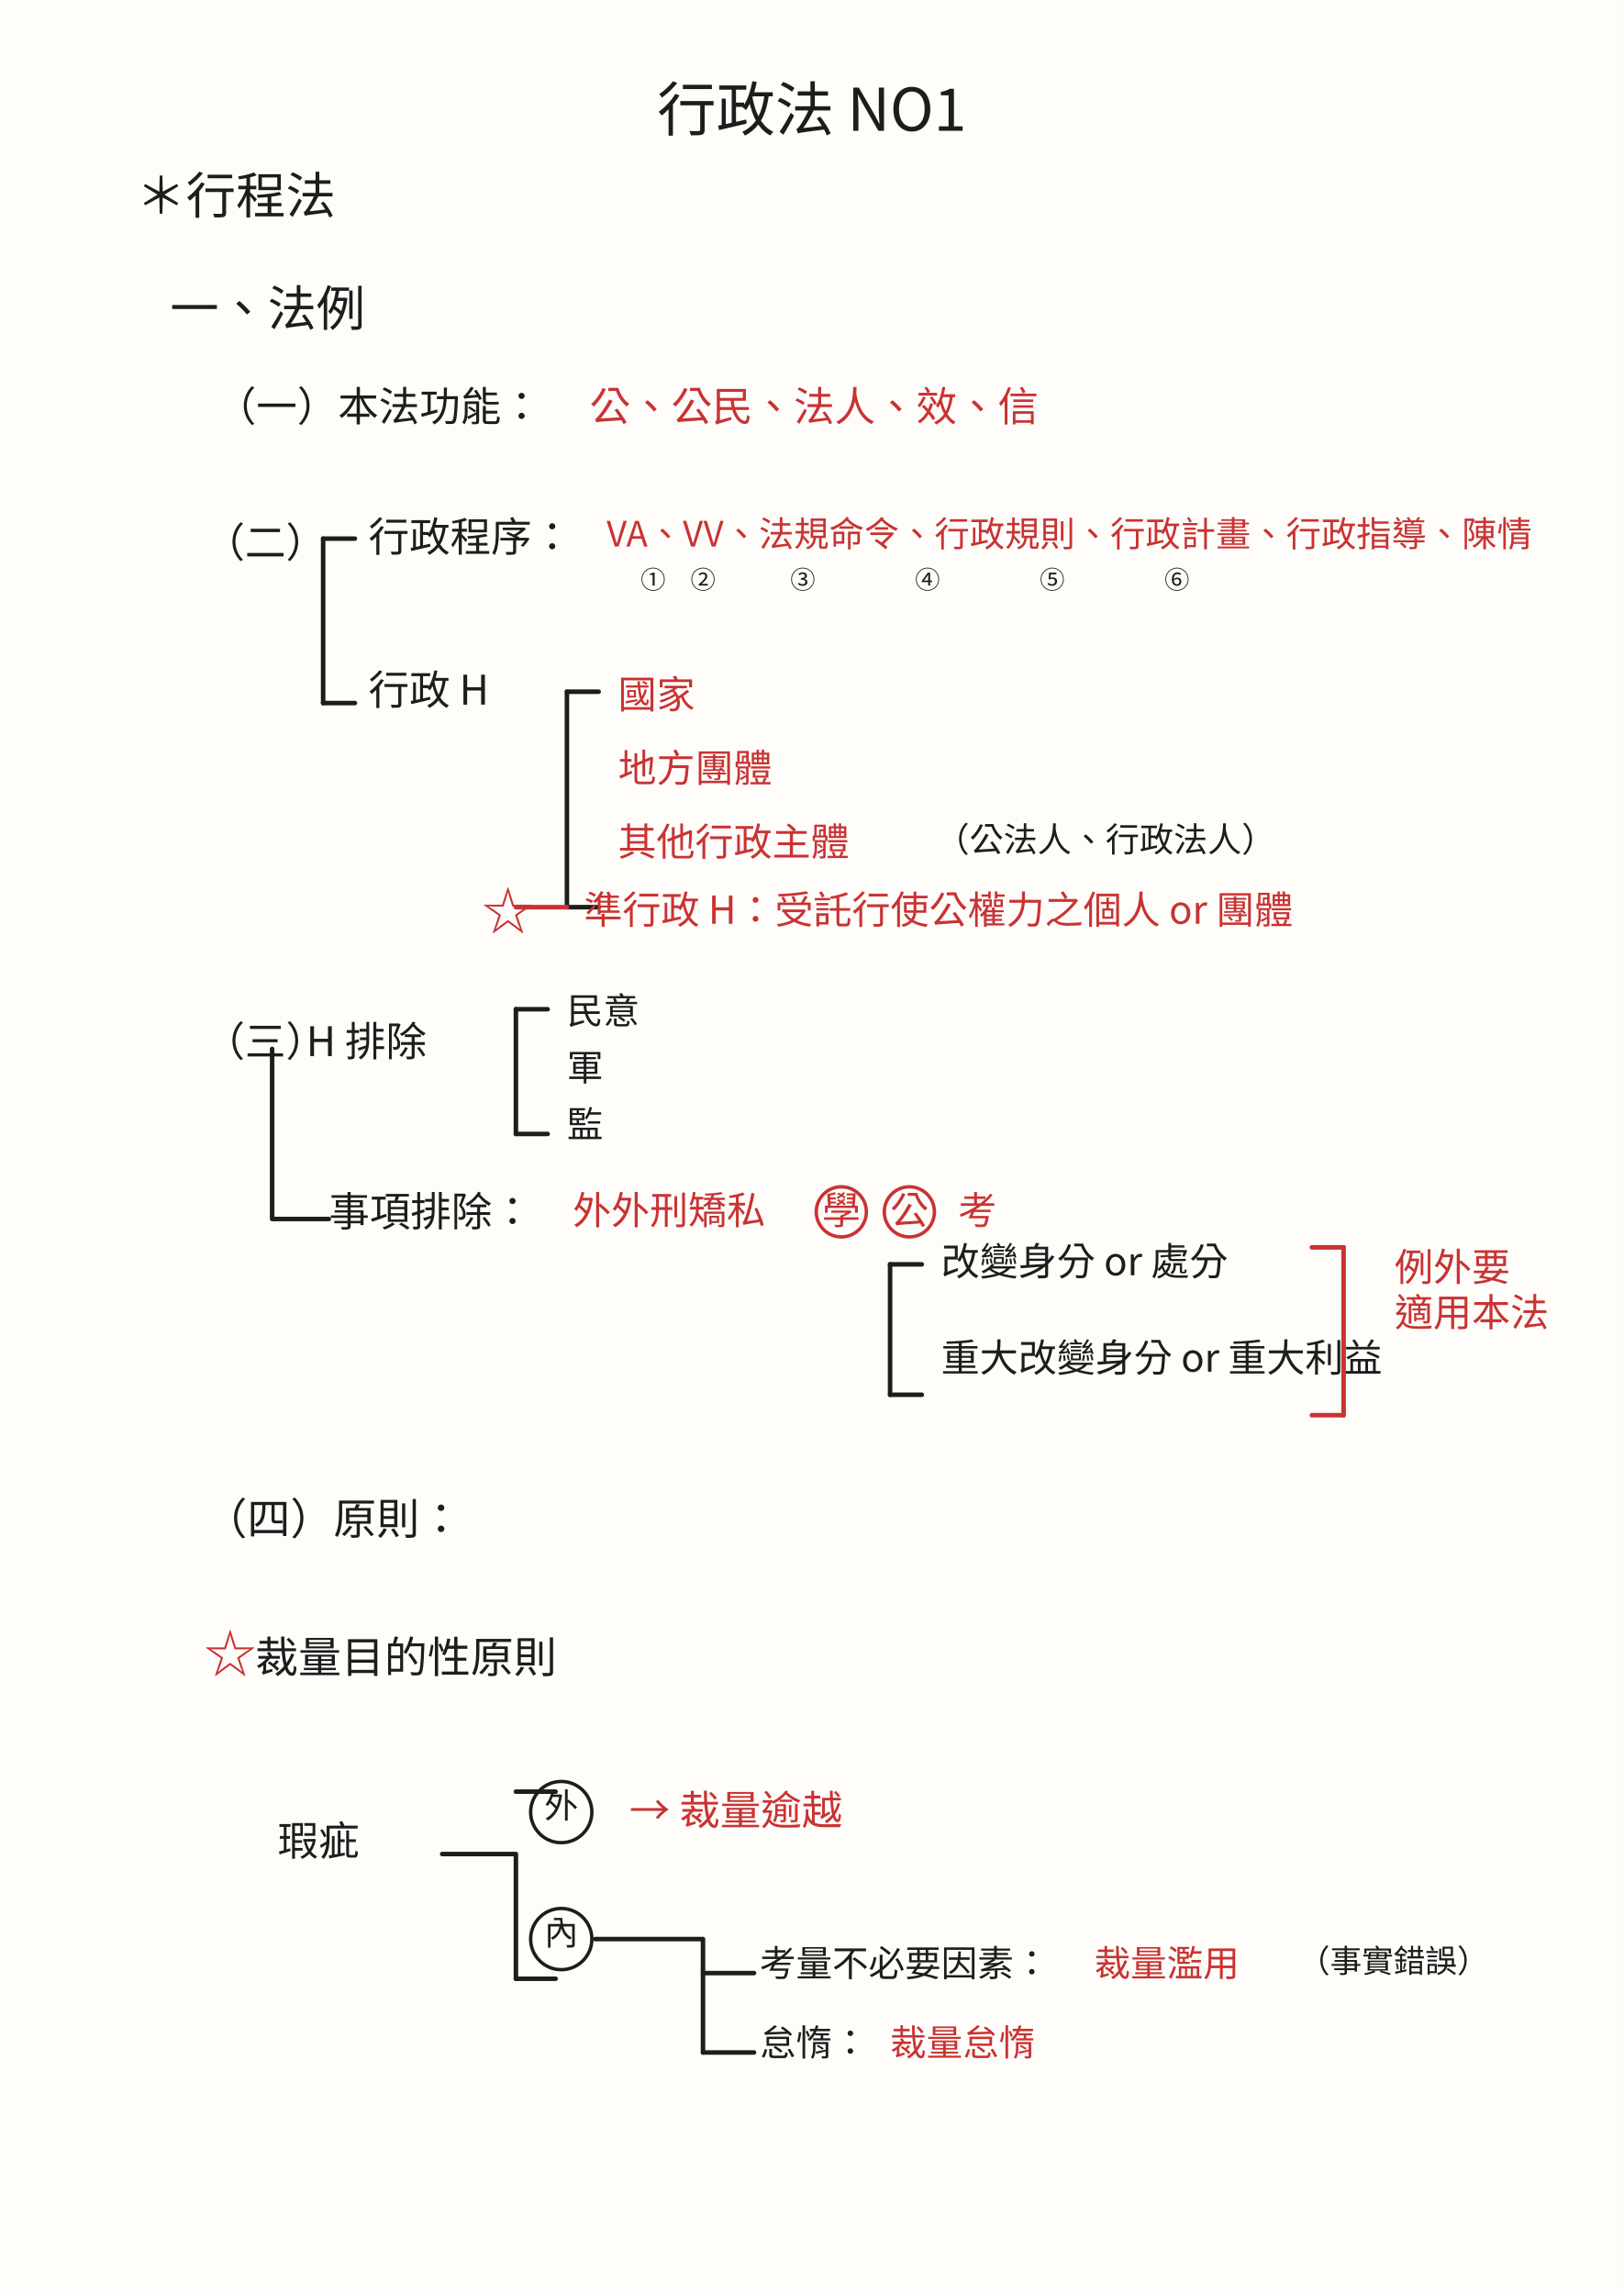
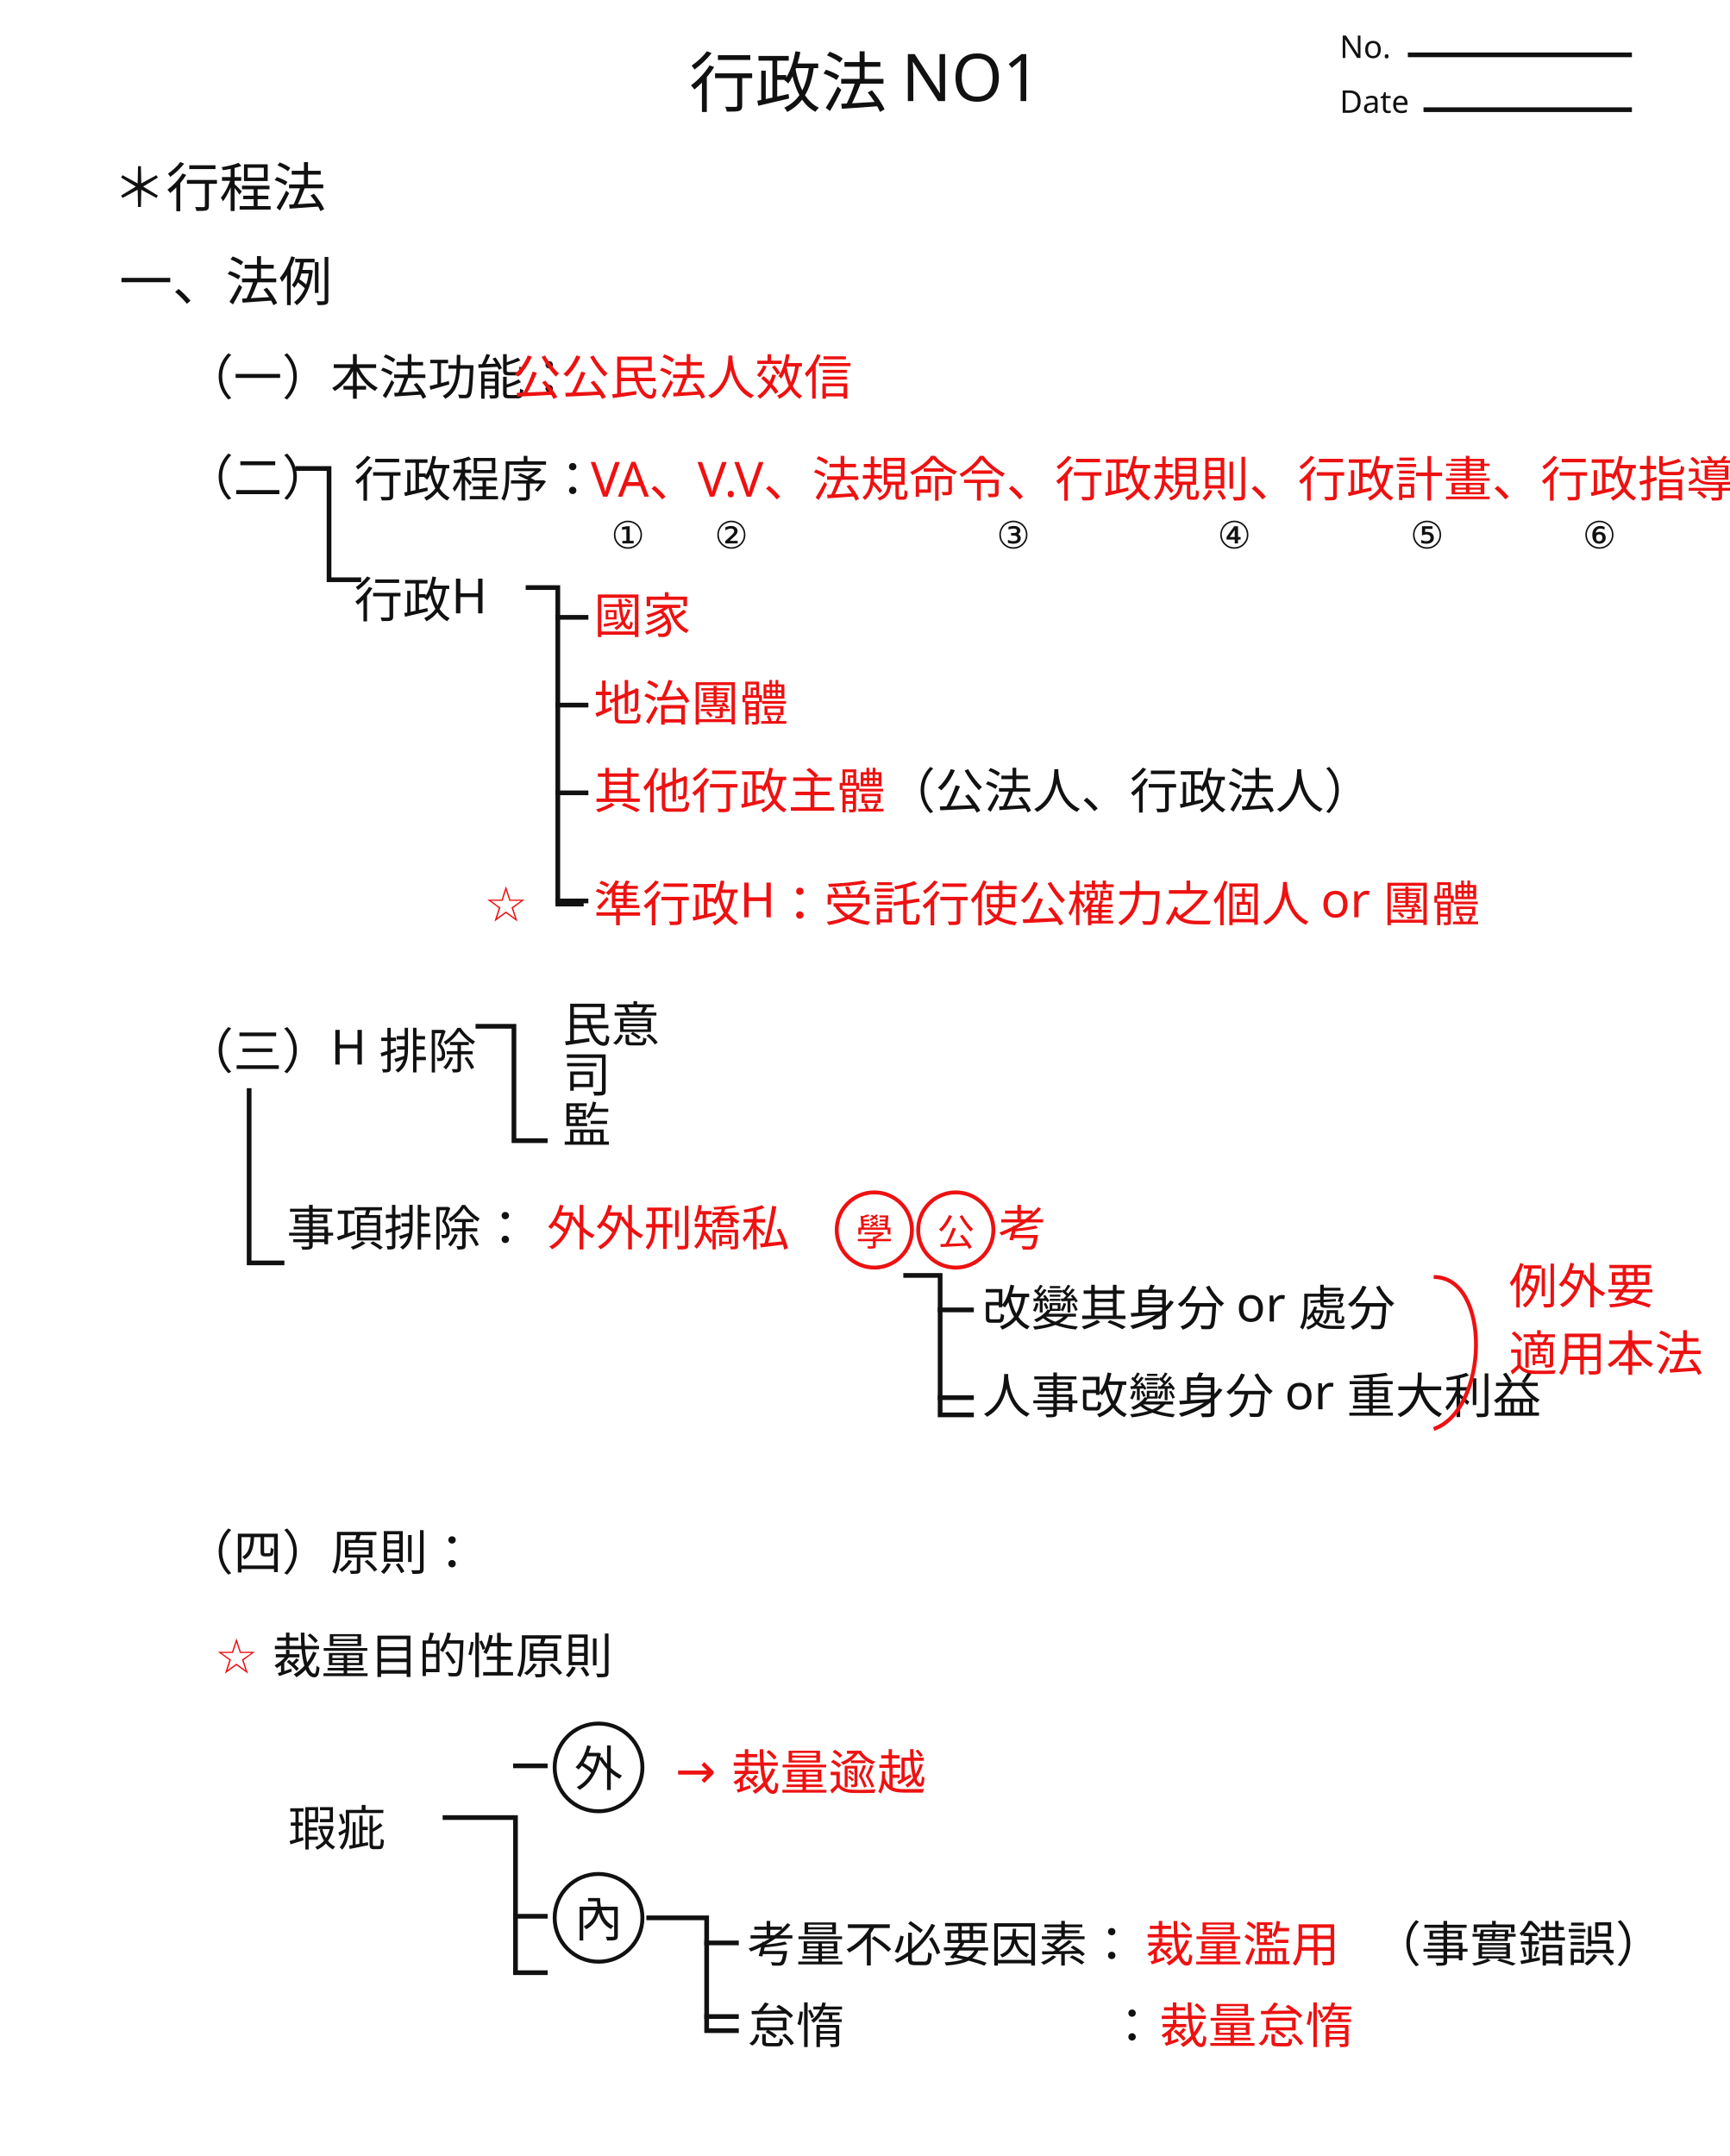
- <svg xmlns="http://www.w3.org/2000/svg" width="1432" height="2023" viewBox="0 0 1432 2023">
-   <rect width="100%" height="100%" fill="#fffdfa" />
-   <style>text{font-family:'Noto Sans CJK TC','PingFang TC','Noto Sans TC','Microsoft JhengHei',sans-serif;dominant-baseline:hanging} .b{font-weight:700} .r{fill:#c83333} .k{fill:#1e1d1b} .g{fill:#766f67}</style>
-   <text x="716.0" y="70" font-size="52" fill="#1e1d1b" text-anchor="middle">行政法 NO1</text>
-   <text x="120" y="150" font-size="44" fill="#1e1d1b" text-anchor="start">＊行程法</text>
-   <text x="150" y="250" font-size="43" fill="#1e1d1b" text-anchor="start">一、法例</text>
-   <text x="190" y="340" font-size="36" fill="#1e1d1b" text-anchor="start">（一）本法功能：</text>
-   <text x="520" y="340" font-size="36" fill="#c83333" text-anchor="start">公、公民、法人、效、信</text>
-   <text x="180" y="460" font-size="36" fill="#1e1d1b" text-anchor="start">（二）</text>
-   <line x1="285" y1="475" x2="285" y2="620" stroke="#1e1d1b" stroke-width="4" stroke-linecap="round" />
-   <line x1="285" y1="475" x2="313" y2="475" stroke="#1e1d1b" stroke-width="4" stroke-linecap="round" />
-   <line x1="285" y1="620" x2="313" y2="620" stroke="#1e1d1b" stroke-width="4" stroke-linecap="round" />
-   <text x="325" y="455" font-size="36" fill="#1e1d1b" text-anchor="start">行政程序：</text>
-   <text x="535" y="455" font-size="31" fill="#c83333" text-anchor="start">VA、VV、法規命令、行政規則、行政計畫、行政指導、陳情</text>
-   <text x="565" y="500" font-size="22" fill="#1e1d1b" text-anchor="start">①　②　　　③　　　　④　　　　⑤　　　　⑥</text>
-   <text x="325" y="590" font-size="36" fill="#1e1d1b" text-anchor="start">行政 H</text>
-   <line x1="500" y1="610" x2="500" y2="800" stroke="#1e1d1b" stroke-width="4" stroke-linecap="round" />
-   <line x1="500" y1="610" x2="528" y2="610" stroke="#1e1d1b" stroke-width="4" stroke-linecap="round" />
-   <line x1="500" y1="800" x2="528" y2="800" stroke="#1e1d1b" stroke-width="4" stroke-linecap="round" />
-   <text x="545" y="595" font-size="34" fill="#c83333" text-anchor="start">國家</text>
-   <text x="545" y="660" font-size="34" fill="#c83333" text-anchor="start">地方團體</text>
-   <text x="545" y="725" font-size="34" fill="#c83333" text-anchor="start">其他行政主體</text>
-   <text x="825" y="725" font-size="30" fill="#1e1d1b" text-anchor="start">（公法人、行政法人）</text>
-   <line x1="500" y1="800" x2="455" y2="800" stroke="#c83333" stroke-width="4" stroke-linecap="round" />
-   <text x="425" y="780" font-size="46" fill="#c83333" text-anchor="start">☆</text>
-   <text x="515" y="785" font-size="34" fill="#c83333" text-anchor="start">準行政 H：受託行使公權力之個人 or 團體</text>
-   <text x="180" y="900" font-size="36" fill="#1e1d1b" text-anchor="start">（三）</text>
-   <text x="270" y="900" font-size="36" fill="#1e1d1b" text-anchor="start">H 排除</text>
-   <line x1="455" y1="890" x2="455" y2="1000" stroke="#1e1d1b" stroke-width="4" stroke-linecap="round" />
-   <line x1="455" y1="890" x2="483" y2="890" stroke="#1e1d1b" stroke-width="4" stroke-linecap="round" />
-   <line x1="455" y1="1000" x2="483" y2="1000" stroke="#1e1d1b" stroke-width="4" stroke-linecap="round" />
-   <text x="500" y="875" font-size="32" fill="#1e1d1b" text-anchor="start">民意</text>
-   <text x="500" y="925" font-size="32" fill="#1e1d1b" text-anchor="start">軍</text>
-   <text x="500" y="975" font-size="32" fill="#1e1d1b" text-anchor="start">監</text>
-   <polyline points="240,925 240,1075 290,1075" fill="none" stroke="#1e1d1b" stroke-width="4" stroke-linecap="round" stroke-linejoin="round" />
-   <text x="290" y="1050" font-size="36" fill="#1e1d1b" text-anchor="start">事項排除：</text>
-   <text x="505" y="1050" font-size="34" fill="#c83333" text-anchor="start">外外刑矯私</text>
-   <text x="725" y="1050" font-size="34" fill="#c83333" text-anchor="start">學</text>
-   <circle cx="742.0" cy="1068.7" r="22.1" fill="none" stroke="#c83333" stroke-width="3" />
-   <text x="785" y="1050" font-size="34" fill="#c83333" text-anchor="start">公</text>
-   <circle cx="802.0" cy="1068.7" r="22.1" fill="none" stroke="#c83333" stroke-width="3" />
-   <text x="845" y="1050" font-size="34" fill="#c83333" text-anchor="start">考</text>
-   <line x1="785" y1="1115" x2="785" y2="1230" stroke="#1e1d1b" stroke-width="4" stroke-linecap="round" />
-   <line x1="785" y1="1115" x2="813" y2="1115" stroke="#1e1d1b" stroke-width="4" stroke-linecap="round" />
-   <line x1="785" y1="1230" x2="813" y2="1230" stroke="#1e1d1b" stroke-width="4" stroke-linecap="round" />
-   <text x="830" y="1095" font-size="34" fill="#1e1d1b" text-anchor="start">改變身分 or 處分</text>
-   <text x="830" y="1180" font-size="34" fill="#1e1d1b" text-anchor="start">重大改變身分 or 重大利益</text>
-   <line x1="1185" y1="1100" x2="1185" y2="1248" stroke="#c83333" stroke-width="4" stroke-linecap="round" />
-   <line x1="1185" y1="1100" x2="1157" y2="1100" stroke="#c83333" stroke-width="4" stroke-linecap="round" />
-   <line x1="1185" y1="1248" x2="1157" y2="1248" stroke="#c83333" stroke-width="4" stroke-linecap="round" />
-   <text x="1230" y="1100" font-size="34" fill="#c83333" text-anchor="start">
-     <tspan x="1230" dy="0">例外要</tspan>
-     <tspan x="1230" dy="40">適用本法</tspan>
-   </text>
-   <text x="180" y="1320" font-size="38" fill="#1e1d1b" text-anchor="start">（四）原則：</text>
-   <text x="180" y="1435" font-size="46" fill="#c83333" text-anchor="start">☆</text>
-   <text x="225" y="1442" font-size="38" fill="#1e1d1b" text-anchor="start">裁量目的性原則</text>
-   <text x="245" y="1605" font-size="36" fill="#1e1d1b" text-anchor="start">瑕疵</text>
-   <polyline points="390,1635 455,1635 455,1745" fill="none" stroke="#1e1d1b" stroke-width="4" stroke-linecap="round" stroke-linejoin="round" />
-   <line x1="455" y1="1580" x2="490" y2="1580" stroke="#1e1d1b" stroke-width="4" stroke-linecap="round" />
-   <line x1="455" y1="1745" x2="490" y2="1745" stroke="#1e1d1b" stroke-width="4" stroke-linecap="round" />
-   <circle cx="495" cy="1598" r="27" fill="none" stroke="#1e1d1b" stroke-width="3" />
-   <text x="480" y="1577" font-size="30" fill="#1e1d1b" text-anchor="start">外</text>
-   <text x="555" y="1578" font-size="36" fill="#c83333" text-anchor="start">→ 裁量逾越</text>
-   <circle cx="495" cy="1710" r="27" fill="none" stroke="#1e1d1b" stroke-width="3" />
-   <text x="480" y="1689" font-size="30" fill="#1e1d1b" text-anchor="start">內</text>
-   <polyline points="525,1710 620,1710 620,1810" fill="none" stroke="#1e1d1b" stroke-width="4" stroke-linecap="round" stroke-linejoin="round" />
-   <line x1="620" y1="1740" x2="665" y2="1740" stroke="#1e1d1b" stroke-width="4" stroke-linecap="round" />
-   <line x1="620" y1="1810" x2="665" y2="1810" stroke="#1e1d1b" stroke-width="4" stroke-linecap="round" />
-   <text x="670" y="1715" font-size="32" fill="#1e1d1b" text-anchor="start">考量不必要因素：</text>
-   <text x="965" y="1715" font-size="32" fill="#c83333" text-anchor="start">裁量濫用</text>
-   <text x="1145" y="1715" font-size="28" fill="#1e1d1b" text-anchor="start">（事實錯誤）</text>
-   <text x="670" y="1785" font-size="32" fill="#1e1d1b" text-anchor="start">怠惰：</text>
-   <text x="785" y="1785" font-size="32" fill="#c83333" text-anchor="start">裁量怠惰</text>
+ <svg xmlns="http://www.w3.org/2000/svg" width="1104" height="1376" viewBox="0 0 1104 1376">
+   <rect width="1104" height="1376" fill="#ffffff" />
+   <style>
+     .t{font-family:'PingFang TC','Noto Sans TC','Microsoft JhengHei',sans-serif;fill:#111;font-size:31px;font-weight:500}
+     .r{fill:#e11;font-family:'PingFang TC','Noto Sans TC','Microsoft JhengHei',sans-serif;font-size:31px;font-weight:500}
+     .s{font-size:24px}.sm{font-size:20px}.ttl{font-size:42px;font-weight:500}.sec{font-size:34px;font-weight:500}
+     .line{stroke:#111;stroke-width:3;fill:none;stroke-linecap:square;stroke-linejoin:miter}.rline{stroke:#e11;stroke-width:2.5;fill:none}
+   </style>
+   <text x="552" y="68" text-anchor="middle" class="t ttl">行政法 NO1</text>
+   <text x="855" y="37" class="t sm">No.</text>
+   <line x1="900" y1="35" x2="1040" y2="35" class="line" stroke-width="1.5" />
+   <text x="855" y="72" class="t sm">Date</text>
+   <line x1="910" y1="70" x2="1040" y2="70" class="line" stroke-width="1.5" />
+   <text x="72" y="132" class="t sec">＊行程法</text>
+   <text x="76" y="192" class="t sec">一、法例</text>
+   <text x="118" y="252" class="t">（一）本法功能：</text>
+   <text x="327" y="252" class="r">公公民法人效信</text>
+   <text x="118" y="316" class="t">（二）</text>
+   <path d="M190 299 H210 V370 H229" class="line" />
+   <text x="226" y="317" class="t">行政程序：</text>
+   <text x="377" y="317" class="r">VA、V.V、法規命令、行政規則、行政計畫、行政指導、陳情</text>
+   <text x="390" y="350" class="t s">①</text>
+   <text x="456" y="350" class="t s">②</text>
+   <text x="636" y="350" class="t s">③</text>
+   <text x="777" y="350" class="t s">④</text>
+   <text x="900" y="350" class="t s">⑤</text>
+   <text x="1010" y="350" class="t s">⑥</text>
+   <text x="226" y="394" class="t">行政H</text>
+   <path d="M337 375 H356 V577 H371" class="line" />
+   <path d="M356 394 H374 M356 450 H374 M356 506 H374 M356 575 H374" class="line" />
+   <text x="379" y="404" class="r">國家</text>
+   <text x="379" y="460" class="r">地治團體</text>
+   <text x="379" y="516" class="r">其他行政主體</text>
+   <text x="566" y="516" class="t">（公法人、行政法人）</text>
+   <text x="309" y="588" class="r">☆</text>
+   <text x="379" y="588" class="r">準行政H：受託行使公權力之個人 or 團體</text>
+   <text x="118" y="682" class="t">（三）H 排除</text>
+   <path d="M305 655 H328 V728 H348" class="line" />
+   <text x="359" y="665" class="t">民意</text>
+   <text x="359" y="697" class="t">司</text>
+   <text x="359" y="729" class="t">監</text>
+   <path d="M159 696 V806 H180" class="line" />
+   <text x="183" y="795" class="t">事項排除：</text>
+   <text x="349" y="795" class="r">外外刑矯私</text>
+   <circle cx="558" cy="785" r="24" fill="none" stroke="#e11" stroke-width="2.5" />
+   <text x="558" y="795" text-anchor="middle" class="r s">學</text>
+   <circle cx="610" cy="785" r="24" fill="none" stroke="#e11" stroke-width="2.5" />
+   <text x="610" y="795" text-anchor="middle" class="r s">公</text>
+   <text x="637" y="795" class="r">考</text>
+   <path d="M578 814 H600 V903 H620" class="line" />
+   <path d="M600 836 H620 M600 892 H620" class="line" />
+   <text x="627" y="846" class="t">改變其身分 or 處分</text>
+   <text x="627" y="902" class="t">人事改變身分 or 重大利益</text>
+   <path d="M915 815 C952 815 950 900 915 912" class="rline" />
+   <text x="963" y="832" class="r">例外要</text>
+   <text x="963" y="875" class="r">適用本法</text>
+   <text x="118" y="1002" class="t">（四）原則：</text>
+   <text x="137" y="1068" class="r">☆</text>
+   <text x="174" y="1068" class="t">裁量目的性原則</text>
+   <text x="184" y="1178" class="t">瑕疵</text>
+   <path d="M284 1160 H329 V1259 H348" class="line" />
+   <path d="M329 1127 H348 M329 1223 H348" class="line" />
+   <circle cx="382" cy="1128" r="28" fill="none" stroke="#111" stroke-width="2.5" />
+   <text x="382" y="1140" text-anchor="middle" class="t">外</text>
+   <text x="431" y="1141" class="r">→ 裁量逾越</text>
+   <circle cx="382" cy="1224" r="28" fill="none" stroke="#111" stroke-width="2.5" />
+   <text x="382" y="1236" text-anchor="middle" class="t">內</text>
+   <path d="M414 1224 H451 V1296 H470" class="line" />
+   <path d="M451 1240 H470 M451 1287 H470" class="line" />
+   <text x="477" y="1252" class="t">考量不必要因素：</text>
+   <text x="731" y="1252" class="r">裁量濫用</text>
+   <text x="876" y="1252" class="t">（事實錯誤）</text>
+   <text x="477" y="1304" class="t">怠惰</text>
+   <text x="707" y="1304" class="t">：</text>
+   <text x="740" y="1304" class="r">裁量怠惰</text>
</svg>
